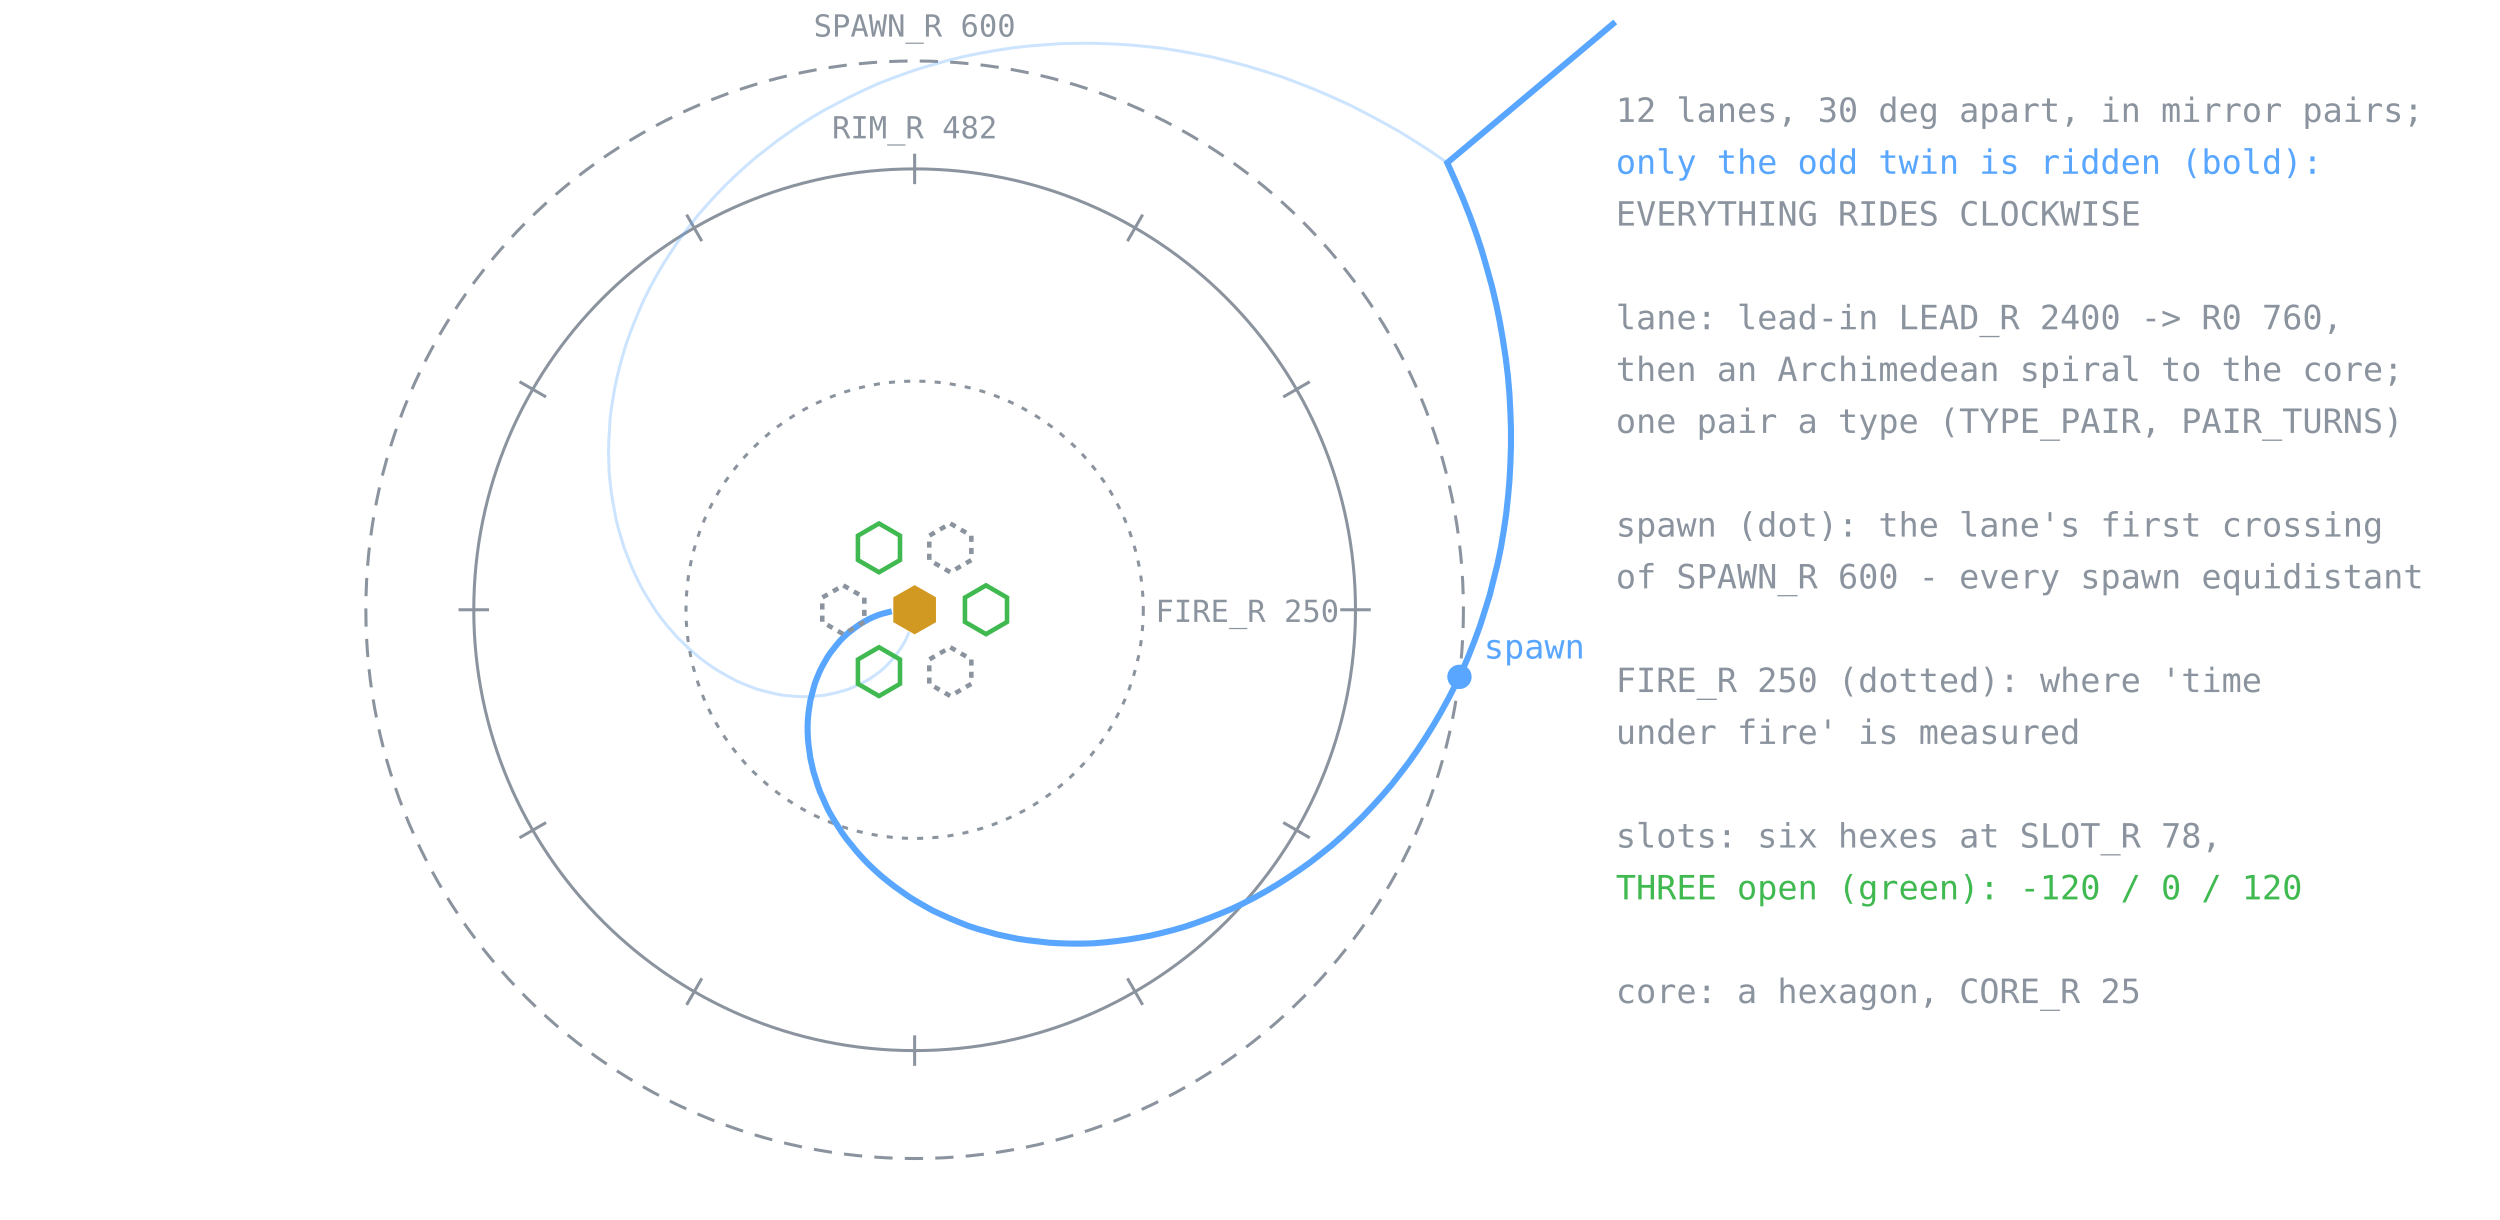
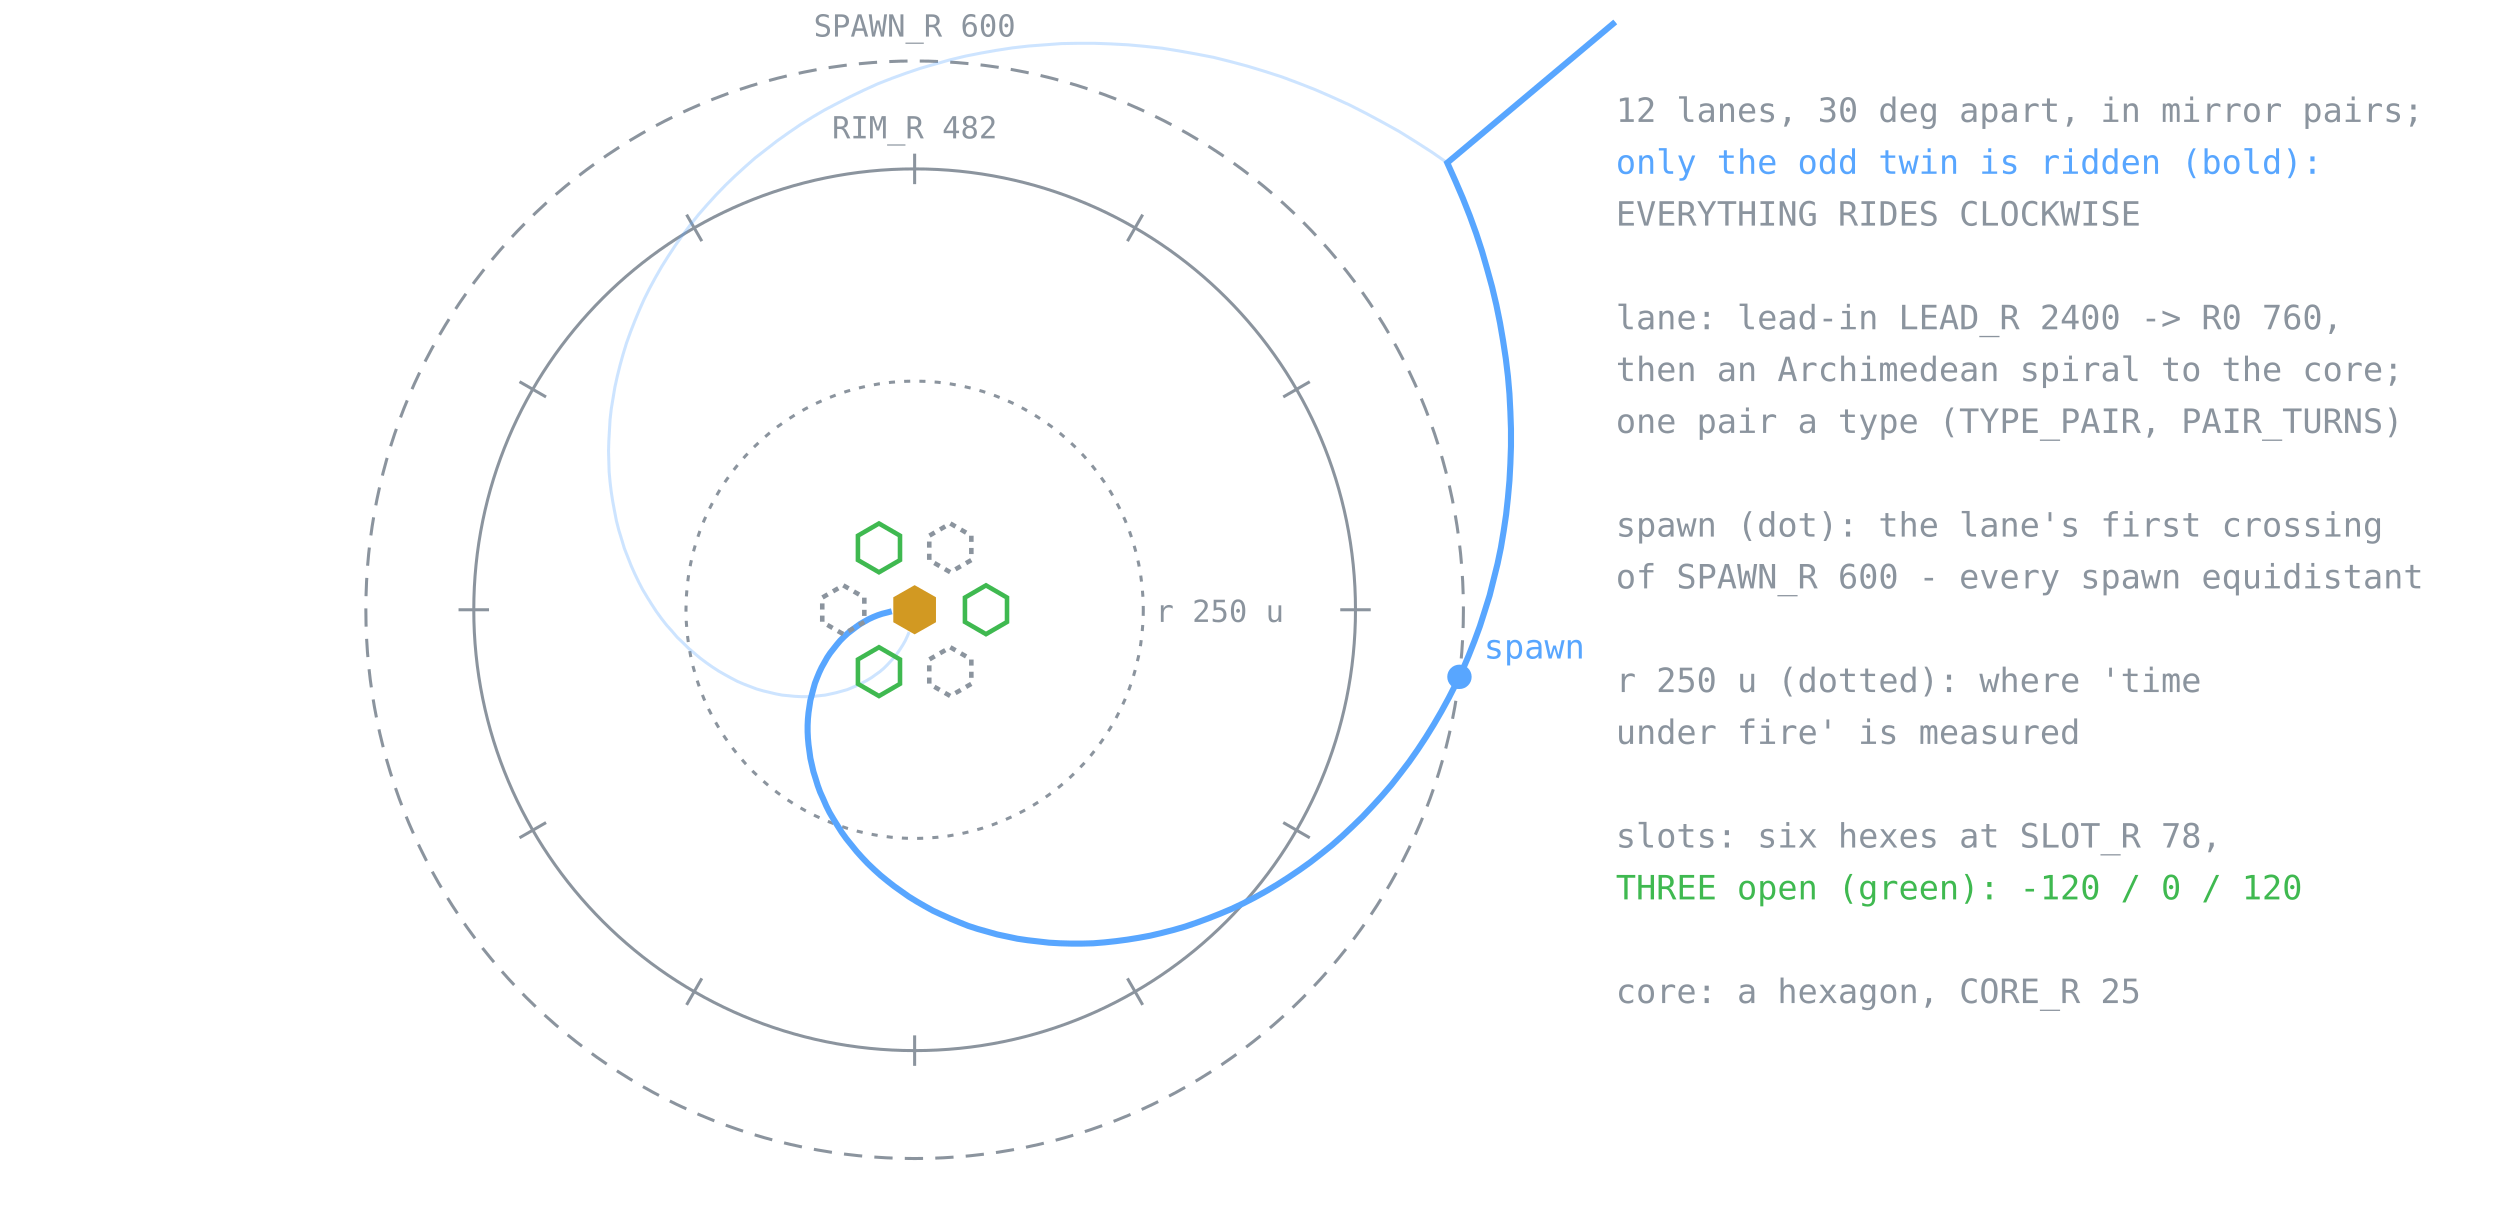
<svg xmlns="http://www.w3.org/2000/svg" viewBox="0 0 820 400" width="820" height="400">
  <circle cx="300" cy="200" r="180.0" fill="none" stroke="#8b949e" stroke-dasharray="6 4" />
  <circle cx="300" cy="200" r="144.6" fill="none" stroke="#8b949e" />
  <circle cx="300" cy="200" r="75.0" fill="none" stroke="#8b949e" stroke-dasharray="2 3" />
  <line x1="439.6" y1="200.0" x2="449.6" y2="200.0" stroke="#8b949e" />
  <line x1="420.9" y1="269.8" x2="429.6" y2="274.8" stroke="#8b949e" />
  <line x1="369.8" y1="320.9" x2="374.8" y2="329.6" stroke="#8b949e" />
  <line x1="300.0" y1="339.6" x2="300.0" y2="349.6" stroke="#8b949e" />
  <line x1="230.2" y1="320.9" x2="225.2" y2="329.6" stroke="#8b949e" />
  <line x1="179.1" y1="269.8" x2="170.4" y2="274.8" stroke="#8b949e" />
  <line x1="160.4" y1="200.0" x2="150.4" y2="200.0" stroke="#8b949e" />
  <line x1="179.1" y1="130.2" x2="170.4" y2="125.2" stroke="#8b949e" />
  <line x1="230.2" y1="79.1" x2="225.2" y2="70.4" stroke="#8b949e" />
  <line x1="300.0" y1="60.4" x2="300.0" y2="50.4" stroke="#8b949e" />
  <line x1="369.8" y1="79.1" x2="374.8" y2="70.4" stroke="#8b949e" />
  <line x1="420.9" y1="130.2" x2="429.6" y2="125.2" stroke="#8b949e" />
  <polyline points="529.8,7.2 474.7,53.4 469.5,49.8 464.2,46.4 458.9,43.1 453.5,40.1 448.1,37.2 442.6,34.4 437.1,31.9 431.6,29.5 426.0,27.3 420.4,25.2 414.8,23.4 409.2,21.7 403.6,20.2 398.0,18.8 392.3,17.7 386.7,16.7 381.1,15.8 375.5,15.2 370.0,14.7 364.4,14.4 358.9,14.2 353.5,14.2 348.1,14.3 342.7,14.7 337.4,15.1 332.1,15.7 326.9,16.5 321.8,17.4 316.7,18.4 311.7,19.6 306.8,21.0 301.9,22.4 297.2,24.0 292.5,25.7 287.9,27.5 283.5,29.5 279.1,31.6 274.8,33.8 270.6,36.0 266.5,38.4 262.5,40.9 258.7,43.5 254.9,46.2 251.3,49.0 247.7,51.8 244.3,54.8 241.0,57.8 237.9,60.8 234.8,64.0 231.9,67.2 229.1,70.4 226.4,73.8 223.9,77.1 221.5,80.5 219.2,84.0 217.0,87.5 215.0,91.0 213.1,94.5 211.3,98.1 209.7,101.7 208.2,105.3 206.8,108.9 205.5,112.5 204.4,116.1 203.4,119.7 202.5,123.3 201.7,126.9 201.1,130.5 200.5,134.1 200.1,137.6 199.9,141.1 199.7,144.6 199.6,148.0 199.7,151.4 199.8,154.8 200.1,158.1 200.5,161.4 201.0,164.6 201.6,167.8 202.2,170.9 203.0,174.0 203.9,176.9 204.8,179.9 205.9,182.7 207.0,185.5 208.2,188.2 209.5,190.9 210.8,193.4 212.3,195.9 213.8,198.3 215.3,200.6 216.9,202.8 218.6,205.0 220.4,207.0 222.1,209.0 224.0,210.8 225.8,212.6 227.8,214.3 229.7,215.9 231.7,217.4 233.7,218.8 235.7,220.1 237.8,221.3 239.8,222.4 241.9,223.5 244.0,224.4 246.1,225.2 248.2,226.0 250.3,226.6 252.4,227.1 254.5,227.6 256.6,228.0 258.7,228.2 260.7,228.4 262.8,228.5 264.8,228.5 266.8,228.4 268.7,228.2 270.6,228.0 272.5,227.6 274.3,227.2 276.1,226.7 277.9,226.2 279.6,225.5 281.2,224.8 282.8,224.0 284.3,223.2 285.8,222.3 287.2,221.3 288.6,220.3 289.9,219.2 291.1,218.0 292.2,216.8 293.3,215.6 294.3,214.3 295.2,213.0 296.1,211.6 296.9,210.2 297.6,208.7 298.2,207.3" fill="none" stroke="#58a6ff" stroke-width="1" stroke-opacity="0.3" />
  <polyline points="529.8,7.2 474.7,53.4 477.3,59.2 479.8,65.0 482.1,70.8 484.2,76.6 486.1,82.4 487.8,88.3 489.4,94.1 490.8,100.0 492.0,105.9 493.0,111.7 493.9,117.6 494.6,123.4 495.1,129.2 495.4,135.0 495.6,140.7 495.6,146.4 495.4,152.1 495.1,157.7 494.6,163.3 494.0,168.8 493.2,174.2 492.3,179.6 491.2,184.9 489.9,190.1 488.6,195.3 487.0,200.4 485.4,205.4 483.6,210.3 481.7,215.1 479.7,219.8 477.5,224.4 475.2,228.9 472.8,233.3 470.3,237.6 467.7,241.8 465.0,245.9 462.2,249.9 459.3,253.7 456.4,257.4 453.3,261.0 450.1,264.5 446.9,267.9 443.6,271.1 440.3,274.2 436.9,277.2 433.4,280.0 429.8,282.8 426.3,285.3 422.6,287.8 419.0,290.1 415.3,292.3 411.5,294.4 407.8,296.3 404.0,298.1 400.2,299.7 396.4,301.2 392.6,302.6 388.8,303.9 385.0,305.0 381.1,306.0 377.3,306.9 373.5,307.6 369.8,308.2 366.0,308.7 362.3,309.1 358.6,309.4 354.9,309.5 351.3,309.5 347.7,309.4 344.1,309.2 340.6,308.8 337.1,308.4 333.7,307.9 330.4,307.2 327.1,306.5 323.9,305.6 320.7,304.7 317.6,303.7 314.6,302.5 311.7,301.3 308.8,300.0 306.0,298.7 303.3,297.2 300.7,295.7 298.1,294.1 295.7,292.4 293.3,290.7 291.0,288.9 288.8,287.1 286.7,285.2 284.7,283.3 282.8,281.3 281.0,279.3 279.3,277.2 277.6,275.1 276.1,273.0 274.7,270.8 273.4,268.7 272.1,266.5 271.0,264.3 270.0,262.0 269.0,259.8 268.2,257.6 267.5,255.3 266.8,253.1 266.3,250.9 265.8,248.7 265.5,246.5 265.2,244.3 265.0,242.1 264.9,240.0 264.9,237.9 265.0,235.8 265.2,233.7 265.5,231.7 265.8,229.7 266.3,227.8 266.8,225.9 267.3,224.1 268.0,222.3 268.7,220.6 269.5,218.9 270.4,217.3 271.3,215.7 272.3,214.2 273.4,212.8 274.5,211.4 275.6,210.1 276.8,208.9 278.1,207.7 279.4,206.7 280.7,205.7 282.1,204.7 283.5,203.9 284.9,203.1 286.4,202.4 287.9,201.8 289.4,201.3 291.0,200.9 292.5,200.5" fill="none" stroke="#58a6ff" stroke-width="2" />
  <circle cx="478.7" cy="222.0" r="4" fill="#58a6ff" />
  <polygon points="323.4,192.0 330.3,196.0 330.3,204.0 323.4,208.0 316.5,204.0 316.5,196.0" fill="none" stroke="#3fb950" stroke-width="1.5" />
  <polygon points="311.7,212.3 318.6,216.3 318.6,224.3 311.7,228.3 304.8,224.3 304.8,216.3" fill="none" stroke="#8b949e" stroke-width="1.5" stroke-dasharray="2 2" />
  <polygon points="288.3,212.3 295.2,216.3 295.2,224.3 288.3,228.3 281.4,224.3 281.4,216.3" fill="none" stroke="#3fb950" stroke-width="1.5" />
  <polygon points="276.6,192.0 283.5,196.0 283.5,204.0 276.6,208.0 269.7,204.0 269.7,196.0" fill="none" stroke="#8b949e" stroke-width="1.5" stroke-dasharray="2 2" />
  <polygon points="288.3,171.7 295.2,175.7 295.2,183.7 288.3,187.7 281.4,183.7 281.4,175.7" fill="none" stroke="#3fb950" stroke-width="1.5" />
  <polygon points="311.7,171.7 318.6,175.7 318.6,183.7 311.7,187.7 304.8,183.7 304.8,175.7" fill="none" stroke="#8b949e" stroke-width="1.5" stroke-dasharray="2 2" />
  <polygon points="300.0,192.5 306.5,196.2 306.5,203.8 300.0,207.5 293.5,203.8 293.5,196.2" fill="#d29922" stroke="#d29922" />
  <text x="486.7" y="216.0" font-size="11" text-anchor="start" font-family="ui-monospace, Menlo, Consolas, monospace" fill="#58a6ff">spawn</text>
  <text x="300.0" y="45.4" font-size="10" text-anchor="middle" font-family="ui-monospace, Menlo, Consolas, monospace" fill="#8b949e">RIM_R 482</text>
  <text x="300.0" y="12.0" font-size="10" text-anchor="middle" font-family="ui-monospace, Menlo, Consolas, monospace" fill="#8b949e">SPAWN_R 600</text>
-   <text x="379.0" y="204.0" font-size="10" text-anchor="start" font-family="ui-monospace, Menlo, Consolas, monospace" fill="#8b949e">FIRE_R 250</text>
+   <text x="379.0" y="204.0" font-size="10" text-anchor="start" font-family="ui-monospace, Menlo, Consolas, monospace" fill="#8b949e">r 250 u</text>
  <text x="530.0" y="40.0" font-size="11" text-anchor="start" font-family="ui-monospace, Menlo, Consolas, monospace" fill="#8b949e">12 lanes, 30 deg apart, in mirror pairs;</text>
  <text x="530.0" y="57.0" font-size="11" text-anchor="start" font-family="ui-monospace, Menlo, Consolas, monospace" fill="#58a6ff">only the odd twin is ridden (bold):</text>
  <text x="530.0" y="74.0" font-size="11" text-anchor="start" font-family="ui-monospace, Menlo, Consolas, monospace" fill="#8b949e">EVERYTHING RIDES CLOCKWISE</text>
  <text x="530.0" y="108.0" font-size="11" text-anchor="start" font-family="ui-monospace, Menlo, Consolas, monospace" fill="#8b949e">lane: lead-in LEAD_R 2400 -&gt; R0 760,</text>
  <text x="530.0" y="125.0" font-size="11" text-anchor="start" font-family="ui-monospace, Menlo, Consolas, monospace" fill="#8b949e">then an Archimedean spiral to the core;</text>
  <text x="530.0" y="142.0" font-size="11" text-anchor="start" font-family="ui-monospace, Menlo, Consolas, monospace" fill="#8b949e">one pair a type (TYPE_PAIR, PAIR_TURNS)</text>
  <text x="530.0" y="176.0" font-size="11" text-anchor="start" font-family="ui-monospace, Menlo, Consolas, monospace" fill="#8b949e">spawn (dot): the lane's first crossing</text>
  <text x="530.0" y="193.0" font-size="11" text-anchor="start" font-family="ui-monospace, Menlo, Consolas, monospace" fill="#8b949e">of SPAWN_R 600 - every spawn equidistant</text>
-   <text x="530.0" y="227.0" font-size="11" text-anchor="start" font-family="ui-monospace, Menlo, Consolas, monospace" fill="#8b949e">FIRE_R 250 (dotted): where 'time</text>
+   <text x="530.0" y="227.0" font-size="11" text-anchor="start" font-family="ui-monospace, Menlo, Consolas, monospace" fill="#8b949e">r 250 u (dotted): where 'time</text>
  <text x="530.0" y="244.0" font-size="11" text-anchor="start" font-family="ui-monospace, Menlo, Consolas, monospace" fill="#8b949e">under fire' is measured</text>
  <text x="530.0" y="278.0" font-size="11" text-anchor="start" font-family="ui-monospace, Menlo, Consolas, monospace" fill="#8b949e">slots: six hexes at SLOT_R 78,</text>
  <text x="530.0" y="295.0" font-size="11" text-anchor="start" font-family="ui-monospace, Menlo, Consolas, monospace" fill="#3fb950">THREE open (green): -120 / 0 / 120</text>
  <text x="530.0" y="329.0" font-size="11" text-anchor="start" font-family="ui-monospace, Menlo, Consolas, monospace" fill="#8b949e">core: a hexagon, CORE_R 25</text>
</svg>
